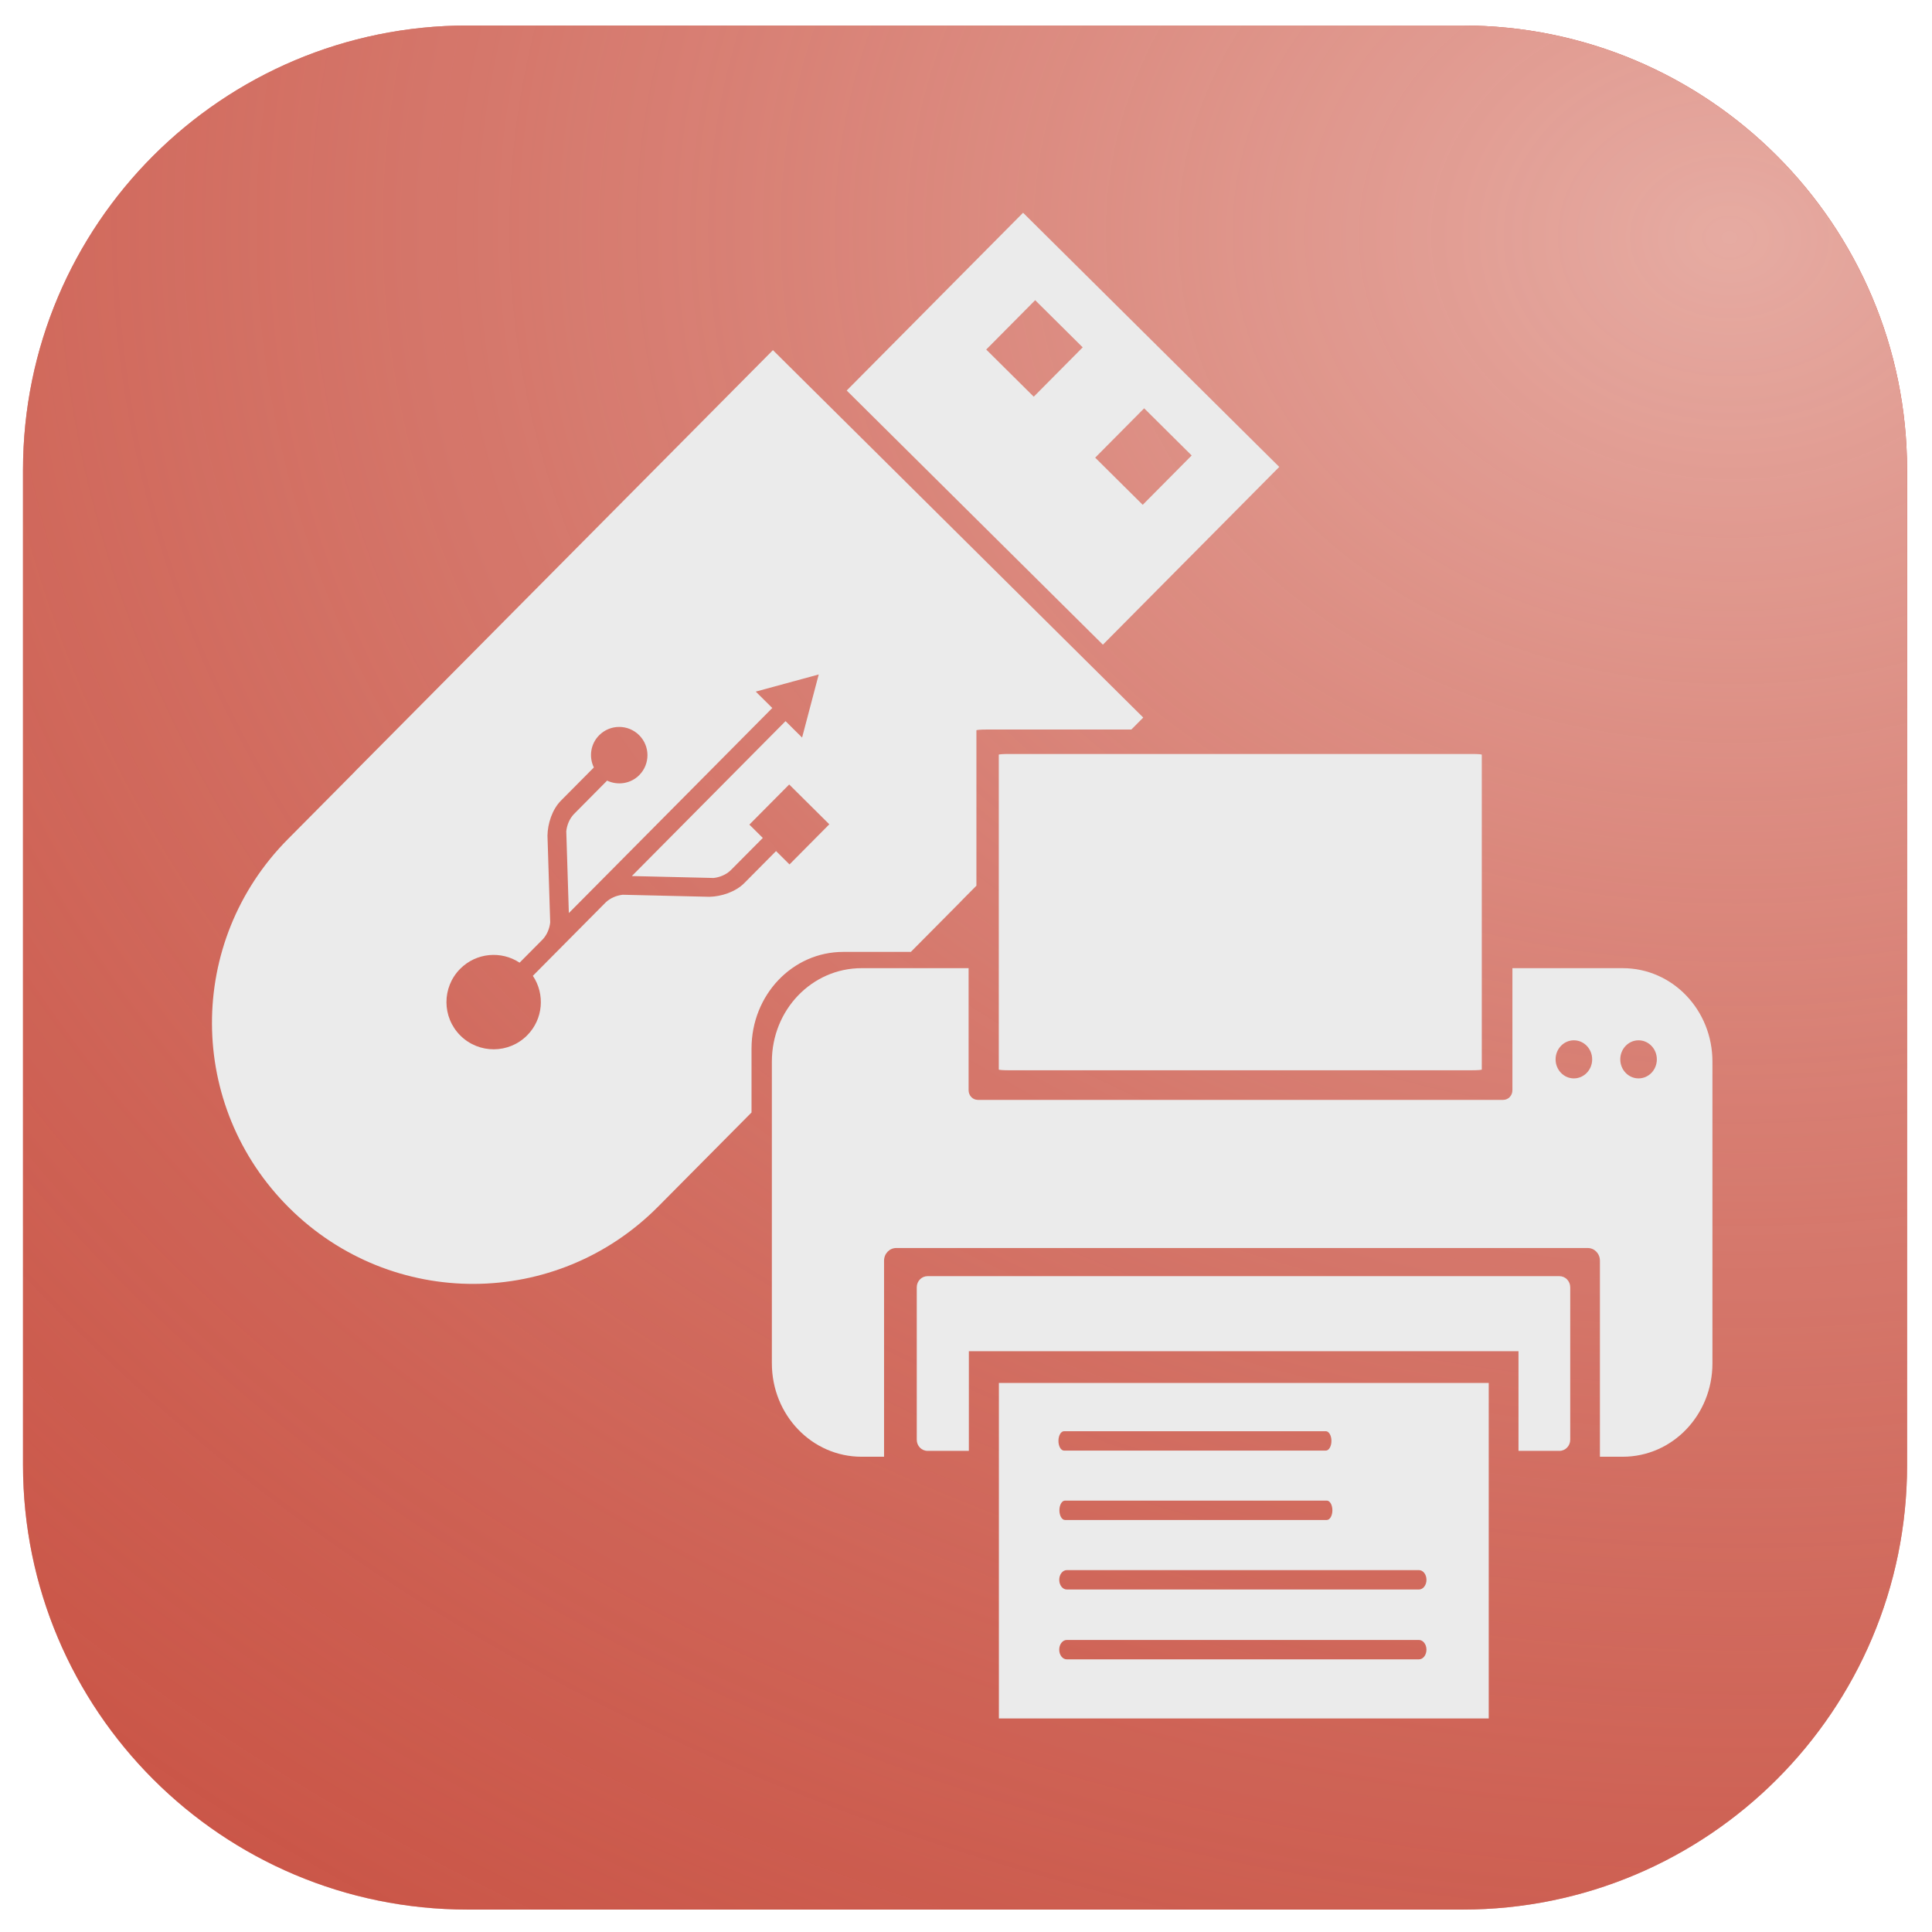
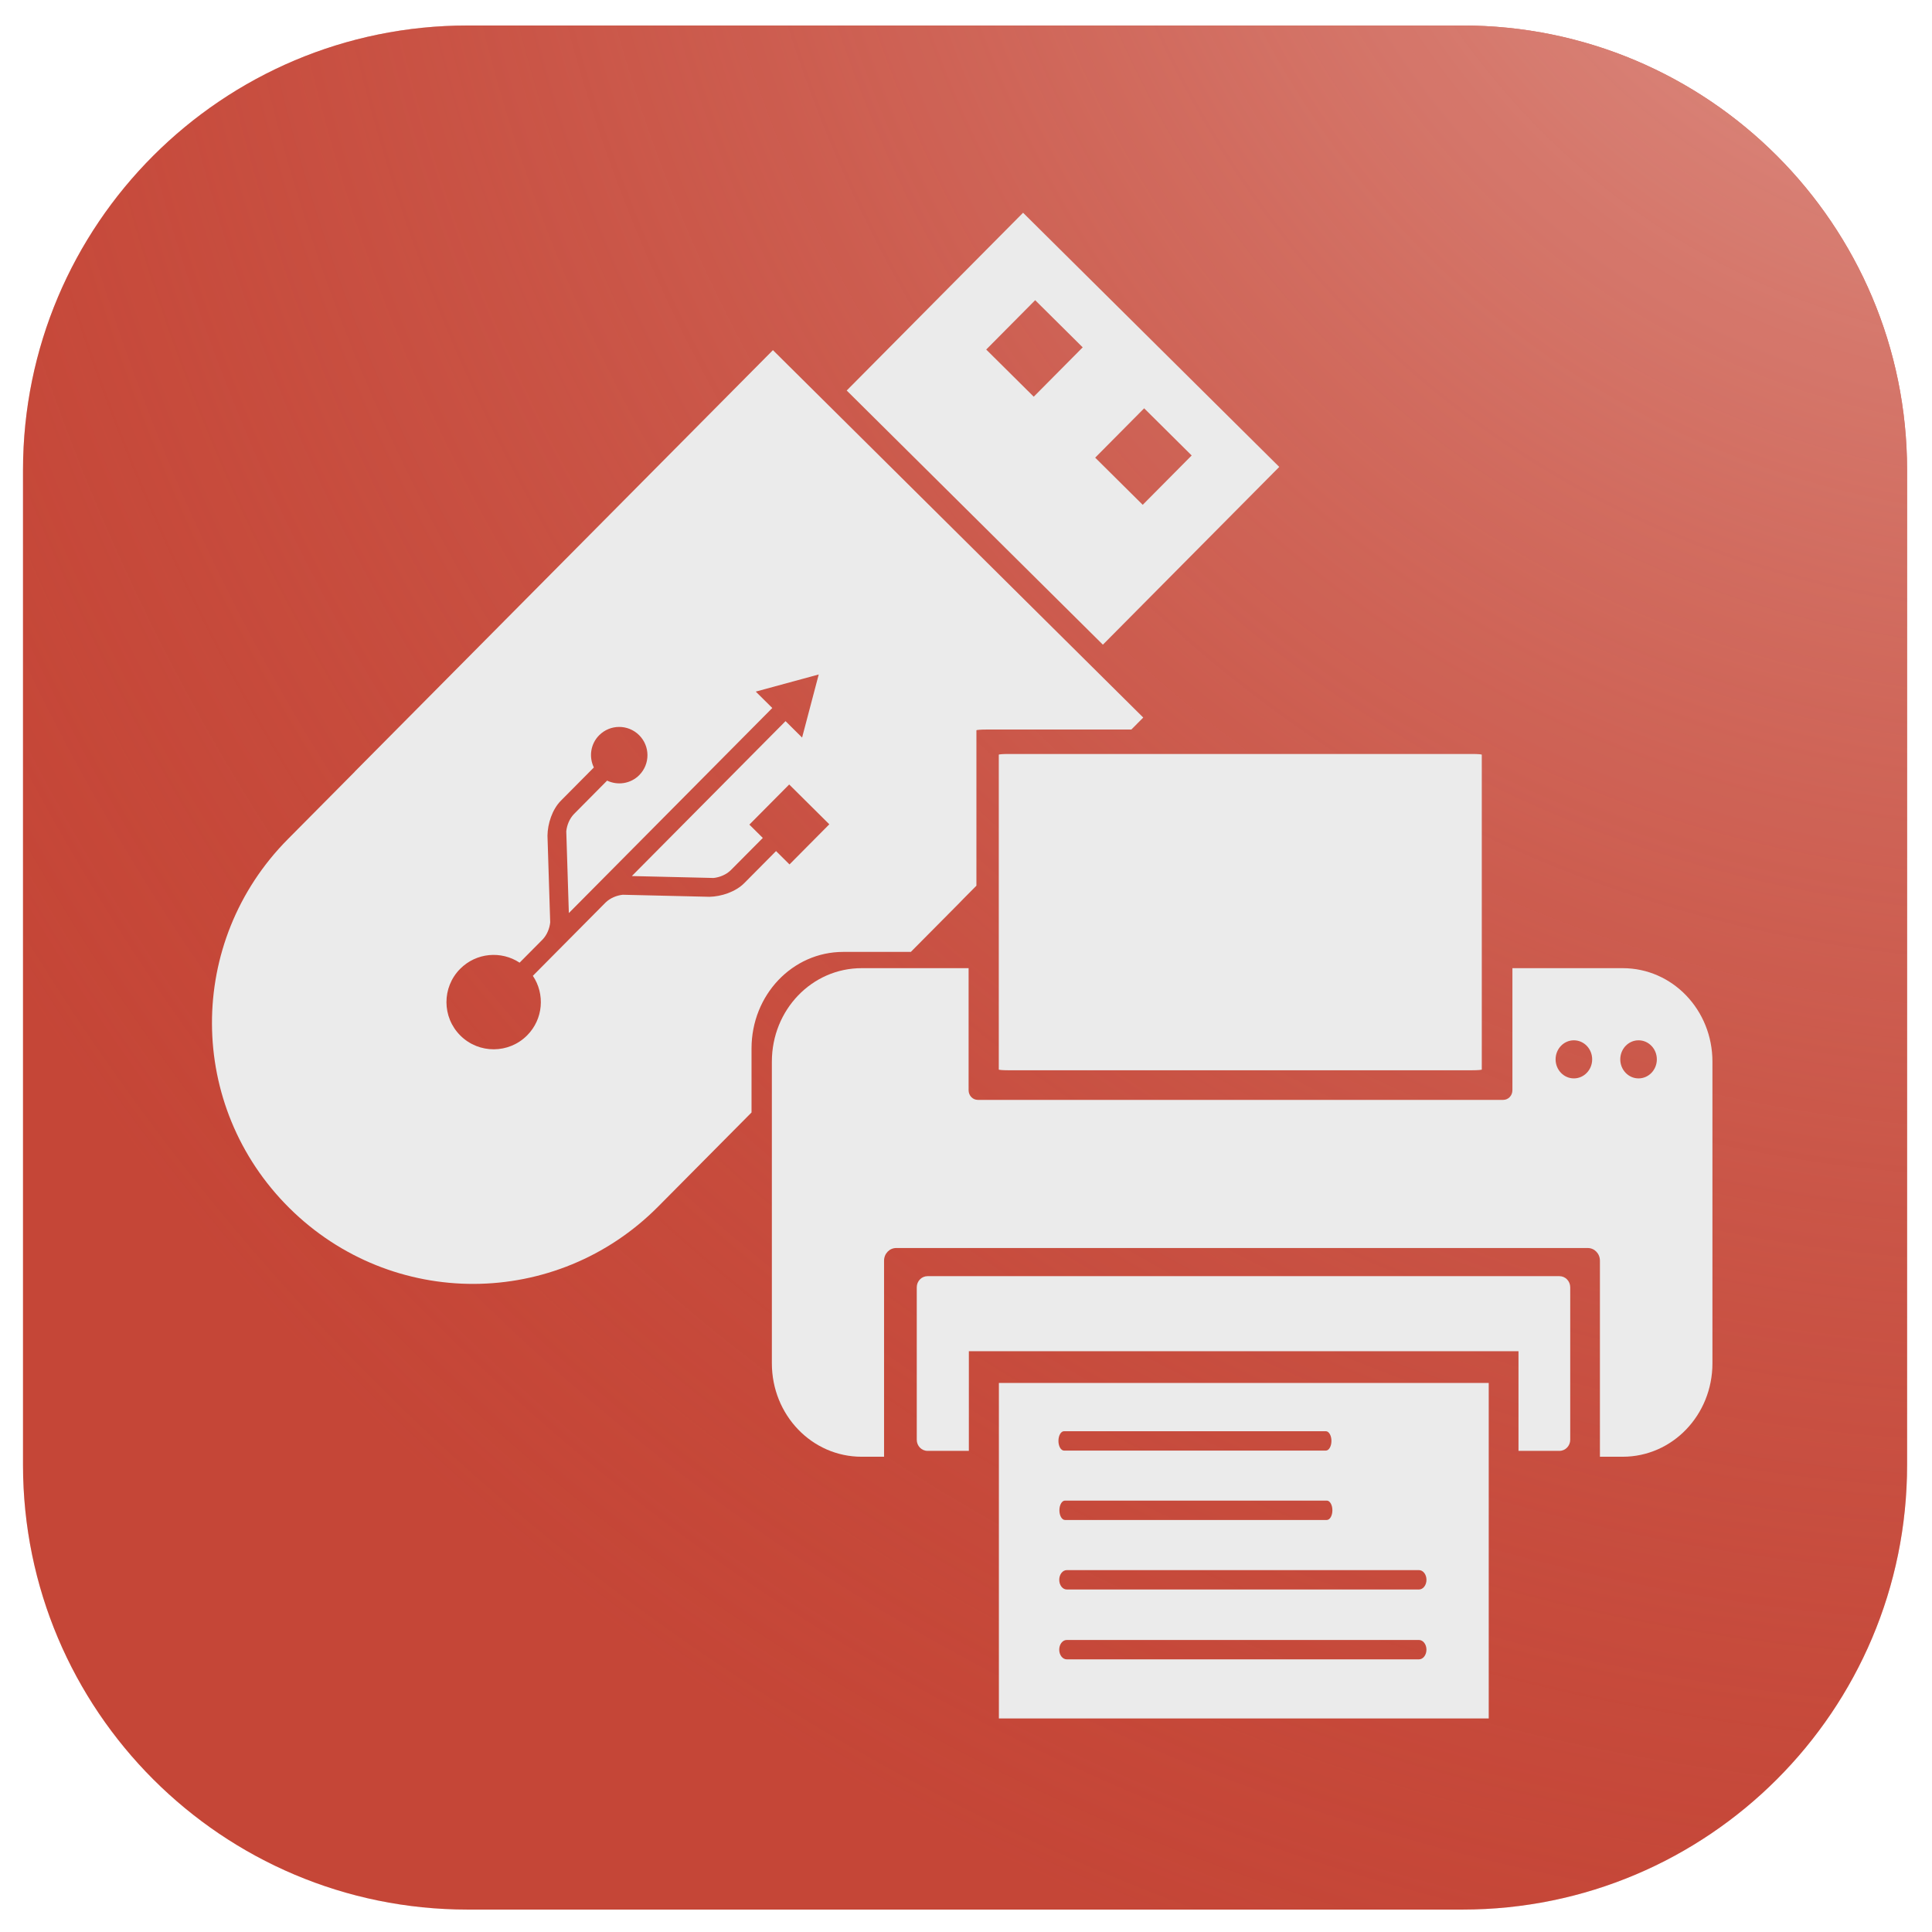
<svg xmlns="http://www.w3.org/2000/svg" xmlns:xlink="http://www.w3.org/1999/xlink" width="254mm" height="254mm" viewBox="0 0 254 254" version="1.1" id="svg8">
  <defs id="defs2">
    <linearGradient id="linearGradient833-1">
      <stop style="stop-color:#e6aba2;stop-opacity:1" offset="0" id="stop829" />
      <stop style="stop-color:#c54637;stop-opacity:0.17" offset="1" id="stop831" />
    </linearGradient>
-     <radialGradient xlink:href="#linearGradient833-1" id="radialGradient832" cx="192.313" cy="87.23" fx="192.313" fy="87.23" r="123.85" gradientTransform="matrix(4.060432,0.08186741,-0.06811813,3.288752,-547.5658,-228.4024)" gradientUnits="userSpaceOnUse" />
+     <radialGradient xlink:href="#linearGradient833-1" id="radialGradient832" cx="163.388" cy="160.074" fx="163.388" fy="160.074" r="123.85" gradientTransform="matrix(1.122363,-2.478482,2.355351,1.067426,-284.6207,216.4305)" gradientUnits="userSpaceOnUse" />
  </defs>
  <g id="layer1" transform="translate(0,-43)">
    <rect style="fill:#c54637;fill-opacity:0.995;stroke-width:0.377" id="rect12" width="247.7" height="247.7" x="3.024" y="46.352" rx="58.459" />
    <rect style="fill:url(#radialGradient832);fill-opacity:1;stroke-width:0.377" id="rect12-1" width="247.7" height="247.7" x="3.024" y="46.352" rx="58.459" />
    <path style="opacity:1;fill:#ebebeb;fill-opacity:1;stroke:none;stroke-width:2.613;stroke-miterlimit:4;stroke-dasharray:none;stroke-opacity:1" d="m 131.324,224.817 v 44.107 h 64.399 v -44.107 z m 8.565,6.345 h 34.419 c 0.408,0 0.736,0.569 0.736,1.274 0,0.706 -0.328,1.273 -0.736,1.273 h -34.419 c -0.408,0 -0.736,-0.567 -0.736,-1.273 0,-0.706 0.328,-1.274 0.736,-1.274 z m 0.127,9.122 h 34.418 c 0.408,0 0.736,0.568 0.736,1.274 0,0.706 -0.328,1.273 -0.736,1.273 h -34.418 c -0.408,0 -0.736,-0.568 -0.736,-1.273 0,-0.706 0.328,-1.274 0.736,-1.274 z m 0.233,9.14 h 46.3 c 0.548,0 0.989,0.569 0.989,1.274 0,0.706 -0.441,1.273 -0.989,1.273 h -46.3 c -0.548,0 -0.99,-0.568 -0.99,-1.273 0,-0.705 0.442,-1.274 0.99,-1.274 z m -0.003,9.183 h 4.5e-4 46.299 c 0.548,0 0.99,0.569 0.99,1.274 0,0.706 -0.442,1.274 -0.99,1.274 h -46.299 c -0.548,0 -0.99,-0.568 -0.99,-1.274 0,-0.705 0.441,-1.274 0.989,-1.274 z" id="path836" />
    <path style="opacity:1;fill:#ebebeb;fill-opacity:1;stroke:none;stroke-width:2.629;stroke-miterlimit:4;stroke-dasharray:none;stroke-opacity:1" d="m 121.948,210.777 c -0.788,0 -1.421,0.653 -1.421,1.464 v 20.041 c 0,0.811 0.633,1.464 1.421,1.464 h 5.428 v -13.099 h 72.261 v 13.099 h 5.379 c 0.787,0 1.421,-0.653 1.421,-1.464 V 212.241 c 0,-0.811 -0.634,-1.464 -1.421,-1.464 z" id="rect4922" />
    <path style="opacity:1;fill:#ebebeb;fill-opacity:1;stroke:none;stroke-width:9.53;stroke-linecap:round;stroke-miterlimit:4;stroke-dasharray:none;stroke-opacity:1" d="m 384.064,173.984 -207.758,209.404 0.025,0.027 -33.285,33.549 c -50.57,50.97 -50.248,132.713 0.723,183.283 50.971,50.57 132.718,50.248 183.287,-0.723 l 46.375,-46.742 v -31.787 c 0,-26.591 20.323,-47.998 45.566,-47.998 h 33.59 l 23.975,-24.164 c 0.681,-0.687 1.346,-1.381 2.01,-2.078 l 6.605,-6.658 v -77.201 c 0,-0.216 2.154,-0.389 4.83,-0.389 h 72.154 l 5.912,-5.959 z m 22.762,161.154 -8.271,31.352 -8.225,-8.16 -76.371,76.975 40.654,0.955 c 3.028,-0.345 6.17,-1.614 8.477,-3.836 11.791,-11.884 15.947,-16.055 15.947,-16.055 l -6.676,-6.623 19.783,-19.939 19.939,19.781 -19.783,19.939 -6.686,-6.631 -15.74,15.873 c -4.428,4.464 -11.519,6.715 -17.342,6.844 h -0.002 c -0.136,-0.008 -43.117,-1.014 -43.117,-1.014 -3.023,0.341 -6.155,1.607 -8.461,3.816 l -24.852,25.049 c -0.03,0.034 -0.06,0.06 -0.09,0.09 l -11.234,11.324 c 6.105,9.089 5.176,21.51 -2.828,29.578 -9.124,9.196 -23.976,9.253 -33.172,0.129 -9.194,-9.121 -9.253,-23.972 -0.129,-33.168 8.003,-8.066 20.41,-9.097 29.541,-3.07 l 11.438,-11.527 c 2.199,-2.325 3.445,-5.468 3.766,-8.494 0,0 -1.345,-42.978 -1.354,-43.111 -0.008,-0.349 0.007,-0.173 0.004,-0.006 0.083,-5.824 2.273,-12.93 6.701,-17.393 l 16.342,-16.465 c -2.526,-5.209 -1.694,-11.644 2.621,-15.994 5.46,-5.503 14.352,-5.54 19.859,-0.076 5.505,5.461 5.542,14.358 0.082,19.861 -4.316,4.35 -10.746,5.228 -15.979,2.74 -1.99,2.013 -7.403,7.477 -16.523,16.67 -2.202,2.325 -3.444,5.477 -3.766,8.508 l 1.277,40.637 101.092,-101.895 -8.213,-8.148 z" transform="matrix(0.2645833,0,0,0.2645833,0,43)" id="rect1462" />
    <path style="opacity:1;fill:#ebebeb;fill-opacity:1;stroke:none;stroke-width:2.671;stroke-linecap:round;stroke-miterlimit:4;stroke-dasharray:none;stroke-opacity:1" d="m 134.503,70.97 -23.187,23.371 33.68,33.415 23.187,-23.371 z m 1.591,11.496 6.249,6.2 -6.437,6.488 -6.249,-6.2 z m 14.327,14.214 6.249,6.2 -6.437,6.488 -6.249,-6.2 z" id="rect1462-7" />
    <path style="opacity:1;fill:#ebebeb;fill-opacity:1;stroke:none;stroke-width:2.657;stroke-miterlimit:4;stroke-dasharray:none;stroke-opacity:0.194" d="m 113.278,170.285 c -6.538,0 -11.801,5.482 -11.801,12.291 v 39.651 c 0,6.809 5.263,12.291 11.801,12.291 h 2.949 v -25.777 c 0,-0.922 0.712,-1.664 1.598,-1.664 h 90.919 c 0.885,0 1.598,0.742 1.598,1.664 v 25.777 h 2.991 c 6.538,0 11.801,-5.482 11.801,-12.291 v -39.651 c 0,-6.809 -5.263,-12.291 -11.801,-12.291 H 198.837 v 16.052 c 0,0.701 -0.541,1.264 -1.214,1.264 h -69.067 c -0.673,0 -1.214,-0.564 -1.214,-1.264 v -16.052 z m 93.64,9.484 a 2.404,2.504 0 0 1 2.404,2.504 2.404,2.504 0 0 1 -2.404,2.504 2.404,2.504 0 0 1 -2.404,-2.504 2.404,2.504 0 0 1 2.404,-2.504 z m 8.503,0 a 2.404,2.504 0 0 1 2.404,2.504 2.404,2.504 0 0 1 -2.404,2.504 2.404,2.504 0 0 1 -2.404,-2.504 2.404,2.504 0 0 1 2.404,-2.504 z" id="rect4844-7" />
    <rect style="opacity:1;fill:#ebebeb;fill-opacity:1;stroke:none;stroke-width:2.818;stroke-miterlimit:4;stroke-dasharray:none;stroke-opacity:0.996" id="rect5004-1" width="63.5" height="41.58" x="131.31" y="142.126" rx="1.221" ry="0.095" />
  </g>
</svg>
